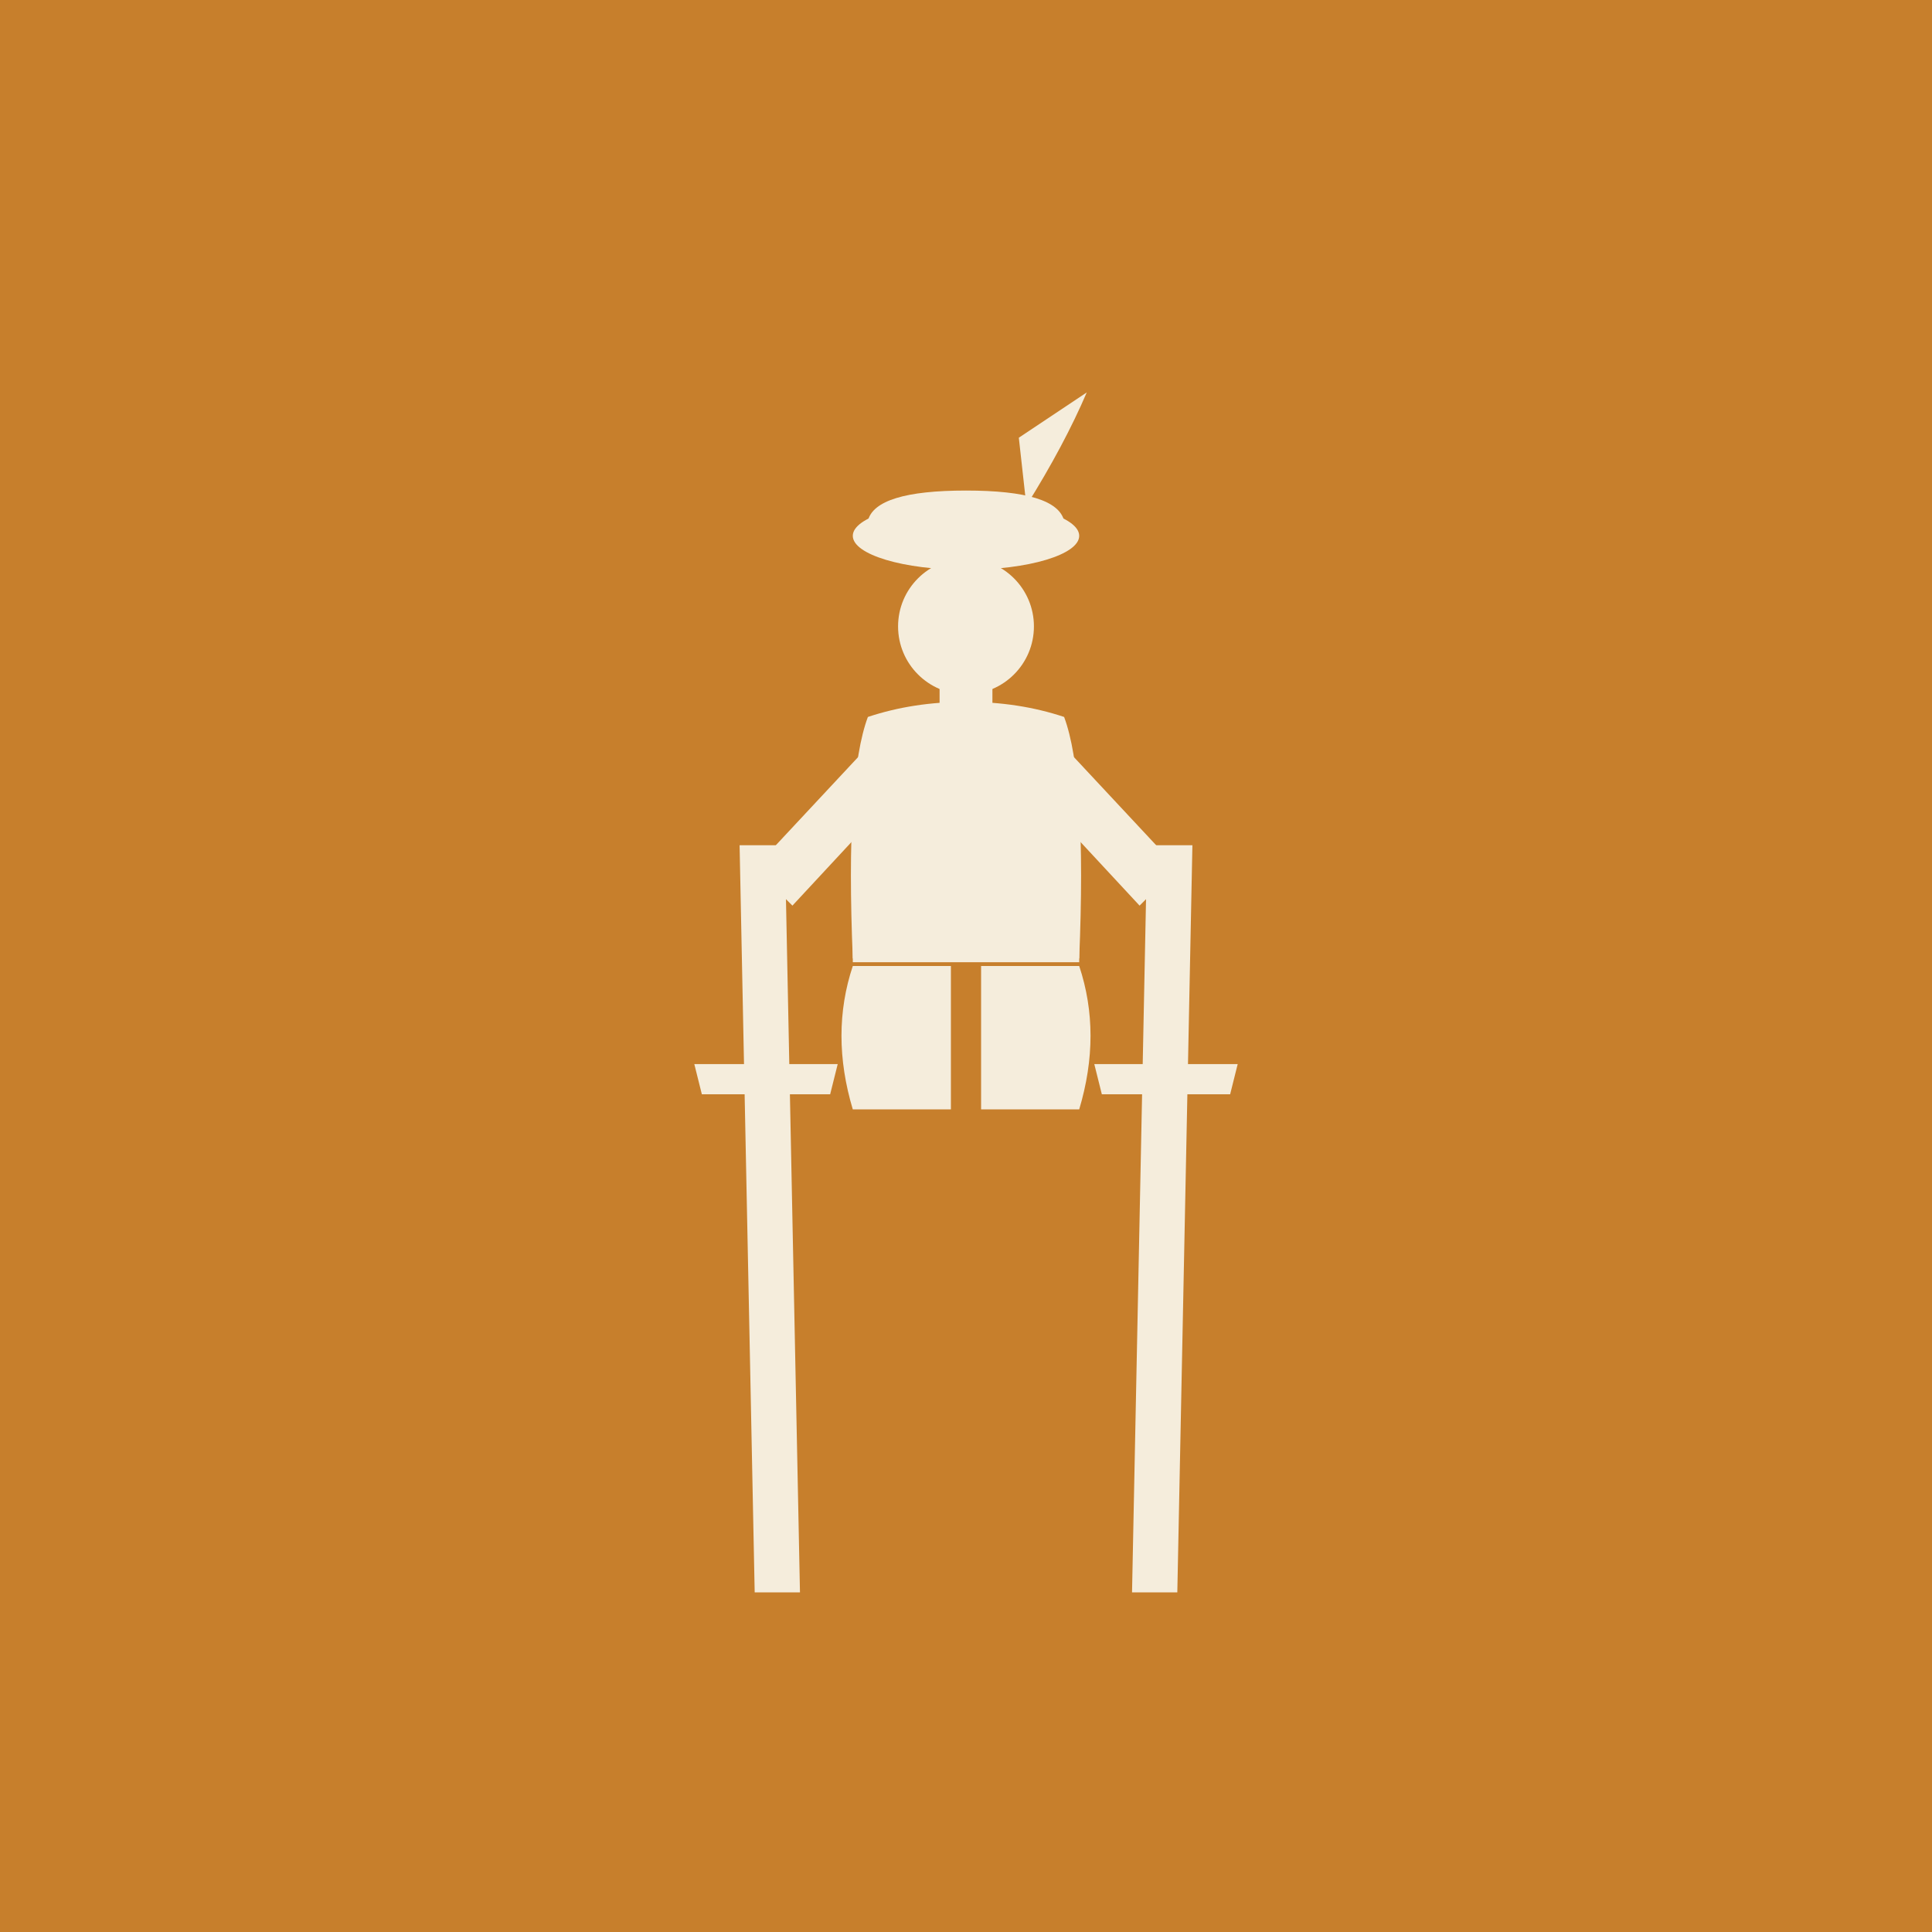
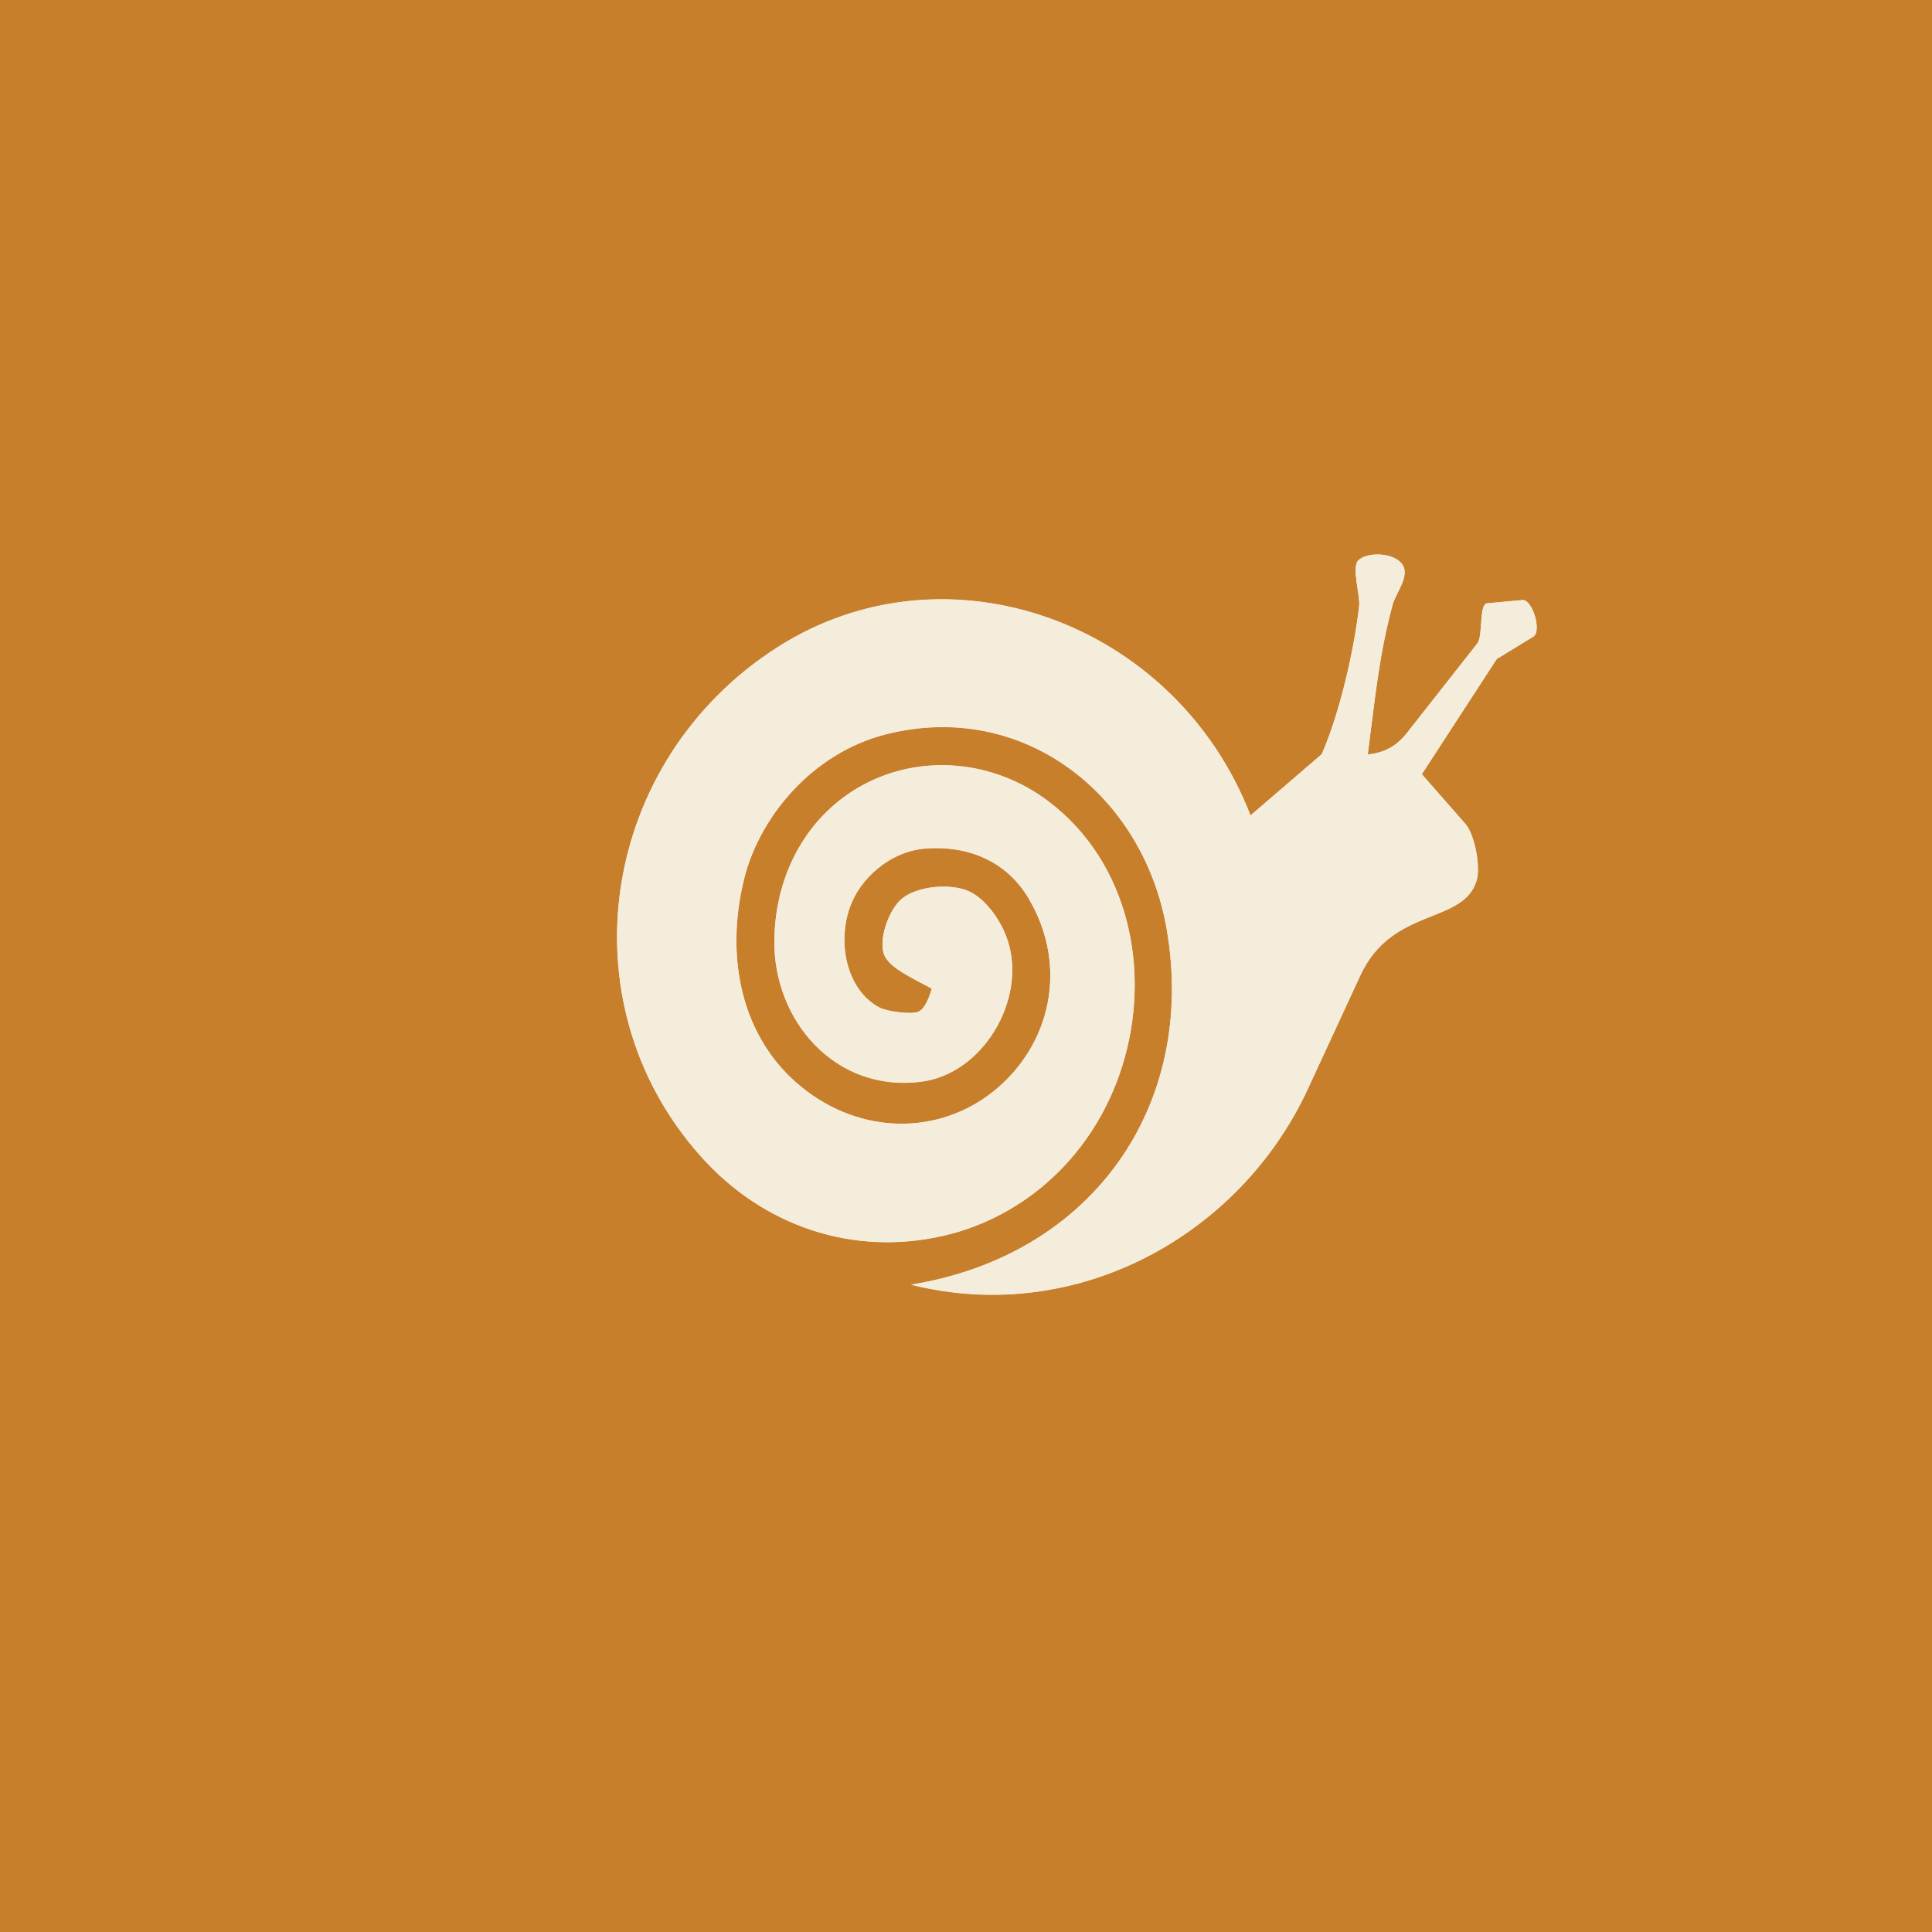
- <svg xmlns="http://www.w3.org/2000/svg" viewBox="0 0 512 512" role="img" aria-label="Bia Namur — Échasseur">
+ <svg xmlns="http://www.w3.org/2000/svg" viewBox="0 0 512 512" role="img" aria-label="Bia Namur — Escargot">
  <rect width="512" height="512" fill="#C77F2C" />
-   <g fill="#F5EDDC">
-     <path d="M 270 116 Q 282 108, 288 104 Q 282 118, 272 134 Z" />
-     <ellipse cx="256" cy="142" rx="30" ry="9" />
-     <path d="M 230 142 L 230 138 Q 232 130, 256 130 Q 280 130, 282 138 L 282 142 Z" />
-     <circle cx="256" cy="166" r="18" />
-     <rect x="249" y="182" width="14" height="6" />
-     <path d="M 230 190 Q 224 206, 226 254 L 286 254 Q 288 206, 282 190 Q 270 186, 256 186 Q 242 186, 230 190 Z" />
-     <rect x="226" y="250" width="60" height="5" />
-     <path d="M 226 256 Q 220 274, 226 294 L 252 294 Q 252 274, 252 256 Z" />
-     <path d="M 260 256 L 286 256 Q 292 274, 286 294 L 260 294 Z" />
-     <path d="M 228 200 L 200 230 L 210 240 L 236 212 Z" />
-     <path d="M 284 200 L 312 230 L 302 240 L 276 212 Z" />
-     <path d="M 196 224 L 208 224 L 212 422 L 200 422 Z" />
-     <path d="M 304 224 L 316 224 L 312 422 L 300 422 Z" />
-     <path d="M 184 282 L 222 282 L 220 290 L 186 290 Z" />
-     <path d="M 290 282 L 328 282 L 326 290 L 292 290 Z" />
+   <g transform="translate(-138 -342) scale(1.4)" fill="#F5EDDC">
+     <path d="M293.32,414.41c7.57,12.84,4.13,27.77-6.69,36.45-10.23,8.2-25.01,8.44-36.46-.91-11.16-9.11-14.52-24.34-10.7-39.5,2.93-11.62,12.88-23.63,26.71-27.16,26.05-6.66,48.86,11.42,53.24,36.9,5.74,33.36-14.05,61.73-48.41,67.26,31.49,7.89,62.37-9.47,75.11-37.03l9.96-21.53c6.04-13.05,19.53-9.56,22.01-17.98.76-2.58-.34-8.63-2.15-10.7l-8.23-9.39,14.18-21.81,6.92-4.23c1.66-1.01-.16-7.09-2.08-6.92l-6.65.61c-1.61.15-.73,6.15-1.88,7.62l-13.36,16.99c-1.95,2.48-4.33,3.73-7.37,4,1.37-10.49,2.14-18.88,4.72-28.37.68-2.49,3.91-6.04,1.22-8.25-1.95-1.6-6.11-1.62-7.7-.14-1.37,1.27.36,6.7.14,8.62-.96,8.45-3.68,20.3-7.08,28.09l-13.49,11.6c-14.21-36.72-57.6-52.32-89.62-31.79-33.38,21.4-40.59,66.93-14.49,96.26,11.89,13.36,28.93,19,45.93,15.1,15.58-3.57,28.64-15.4,33.89-32.12,5.64-17.97,1.27-38.58-13.92-50.09-10.46-7.93-24.27-9.05-35.24-3.08-10.17,5.55-16.46,16.38-16.68,29.18-.26,15.39,11.57,29.05,27.84,26.93,11.65-1.52,19.76-15.38,16.44-26.35-1.39-4.57-4.76-8.63-7.72-9.8-3.56-1.4-9.31-.84-12.24,1.38-2.72,2.05-4.9,8.47-3.33,11.18,1.26,2.16,4.57,3.73,8.8,5.97-.34,1.3-1.22,3.85-2.56,4.4s-5.87-.04-7.3-.79c-6.09-3.18-8.14-11.96-5.62-19.06,1.88-5.3,7.49-10.56,14.4-11.07,7.9-.58,15.23,2.34,19.45,9.5Z" />
+     <path d="M293.32,414.41c-4.22-7.16-11.56-10.08-19.45-9.5-6.91.51-12.52,5.77-14.4,11.07-2.53,7.1-.47,15.88,5.62,19.06,1.43.75,5.96,1.34,7.3.79s2.22-3.1,2.56-4.4c-4.23-2.25-7.54-3.81-8.8-5.97-1.58-2.71.61-9.13,3.33-11.18,2.94-2.22,8.68-2.78,12.24-1.38,2.96,1.16,6.34,5.23,7.72,9.8,3.33,10.97-4.79,24.83-16.44,26.35-16.27,2.13-28.1-11.54-27.84-26.93.22-12.8,6.5-23.63,16.68-29.18,10.96-5.98,24.77-4.85,35.24,3.08,15.19,11.51,19.56,32.11,13.92,50.09-5.25,16.73-18.3,28.55-33.89,32.12-17.01,3.9-34.04-1.74-45.93-15.1-26.11-29.33-18.89-74.86,14.49-96.26,32.02-20.53,75.41-4.93,89.62,31.79l13.49-11.6c3.4-7.79,6.12-19.64,7.08-28.09.22-1.92-1.5-7.35-.14-8.62,1.6-1.49,5.75-1.46,7.7.14,2.69,2.2-.55,5.76-1.22,8.25-2.58,9.49-3.35,17.88-4.72,28.37,3.05-.27,5.42-1.52,7.37-4l13.36-16.99c1.16-1.47.28-7.48,1.88-7.62l6.65-.61c1.92-.18,3.74,5.9,2.08,6.92l-6.92,4.23-14.18,21.81,8.23,9.39c1.81,2.07,2.91,8.12,2.15,10.7-2.48,8.42-15.97,4.92-22.01,17.98l-9.96,21.53c-12.74,27.56-43.61,44.92-75.11,37.03,34.37-5.53,54.15-33.9,48.41-67.26-4.38-25.48-27.19-43.56-53.24-36.9-13.83,3.54-23.78,15.54-26.71,27.16-3.82,15.16-.46,30.38,10.7,39.5,11.46,9.35,26.23,9.11,36.46.91,10.82-8.67,14.25-23.61,6.69-36.45Z" />
  </g>
</svg>
